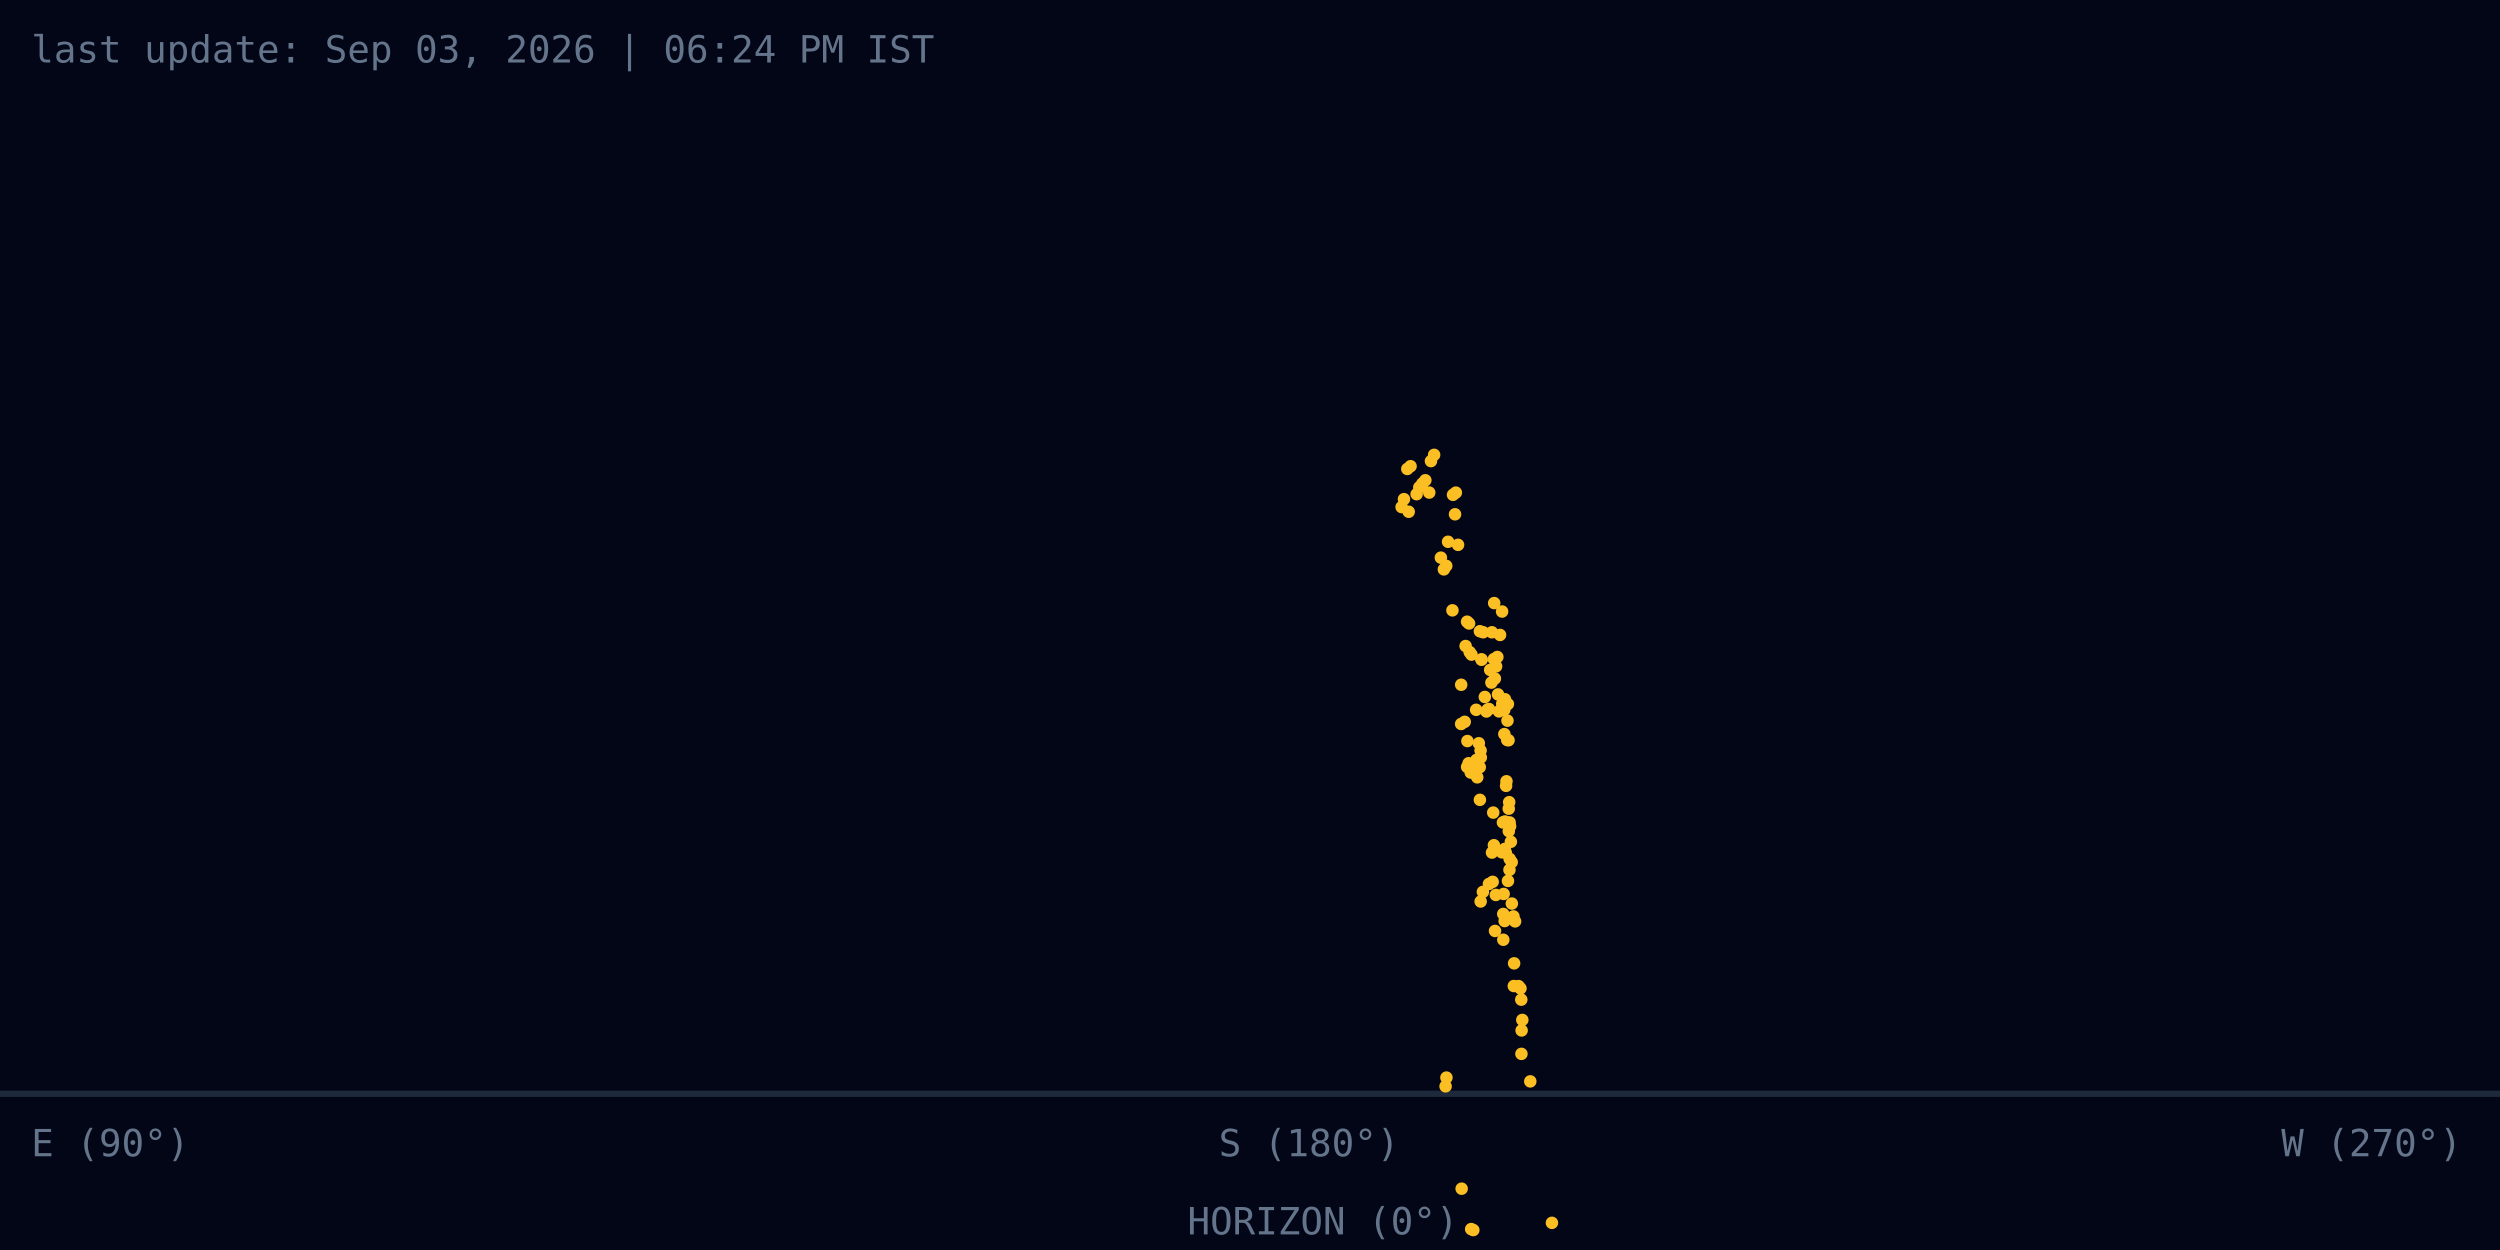
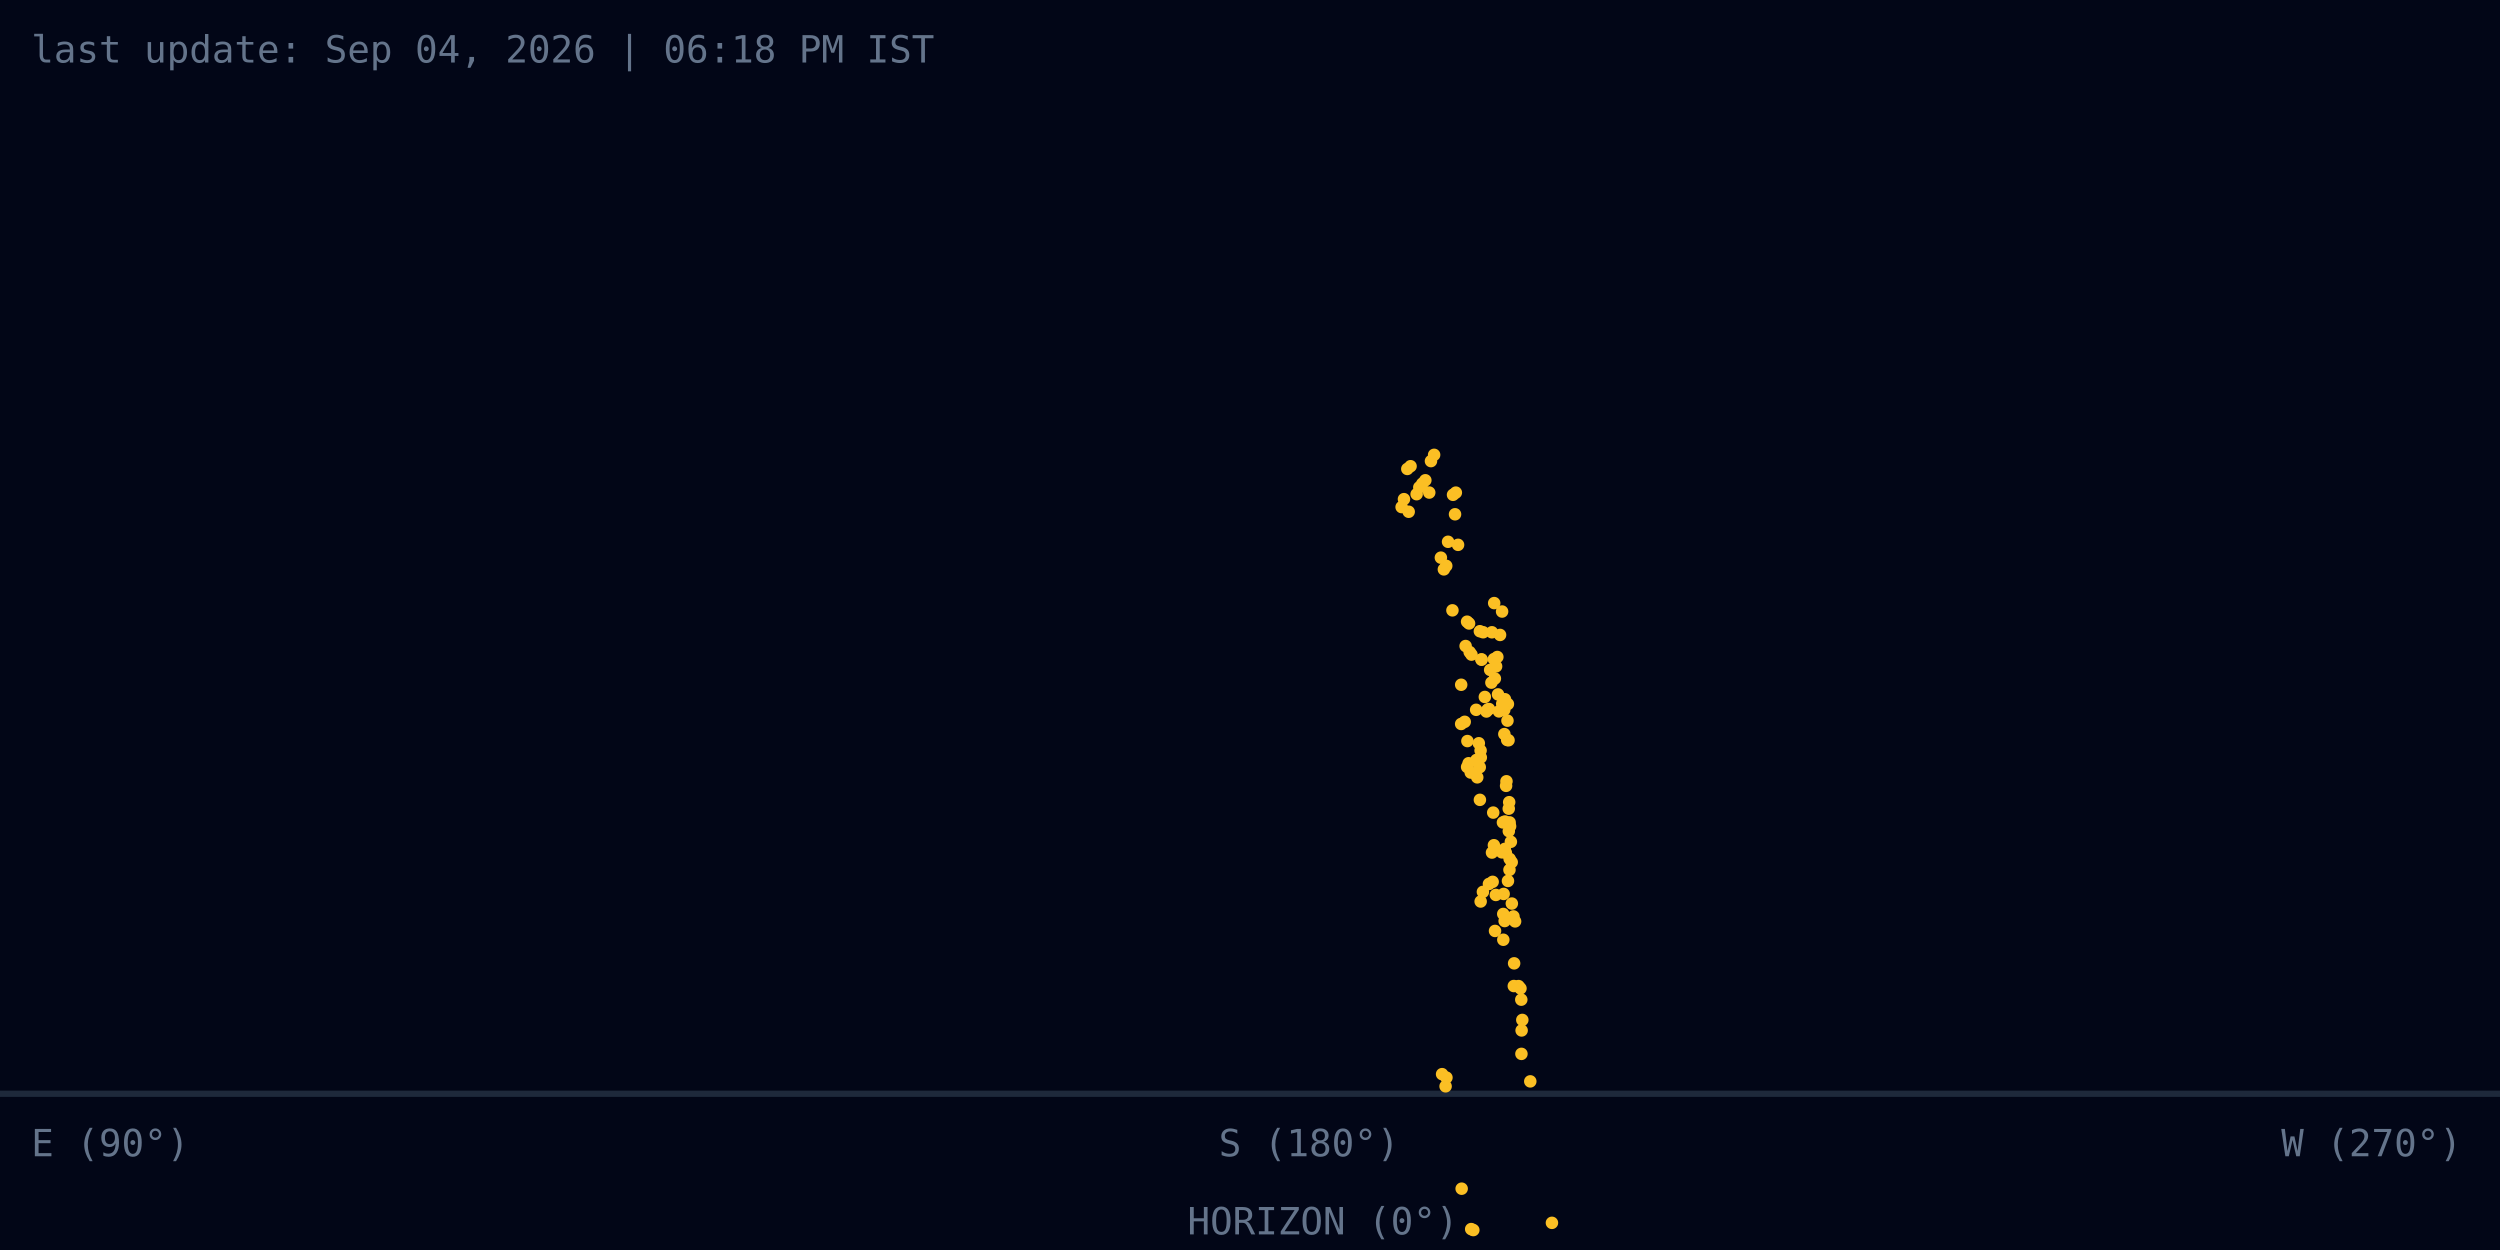
<svg xmlns="http://www.w3.org/2000/svg" width="800" height="400" viewBox="0 0 800 400">
  <rect width="800" height="400" fill="#020617" />
-   <text id="last-update" x="10" y="20" fill="#64748b" font-family="monospace">last update: Sep 03, 2026 | 06:24 PM IST</text>
+   <text id="last-update" x="10" y="20" fill="#64748b" font-family="monospace">last update: Sep 04, 2026 | 06:18 PM IST</text>
  <line x1="0" y1="350" x2="800" y2="350" stroke="#1e293b" stroke-width="2" />
  <text x="380" y="395" fill="#64748b" font-size="12" font-family="monospace">HORIZON (0°)</text>
  <text x="730" y="370" fill="#64748b" font-size="12" font-family="monospace">W (270°)</text>
  <text x="390" y="370" fill="#64748b" font-size="12" font-family="monospace">S (180°)</text>
  <text x="10" y="370" fill="#64748b" font-size="12" font-family="monospace">E (90°)</text>
  <g id="analemma-points">
    <circle cx=" 465.61" cy=" 164.57" r="2" fill="#fbbf24">
 </circle>
    <circle cx=" 467.57" cy=" 231.67" r="2" fill="#fbbf24">
 </circle>
    <circle cx=" 467.58" cy=" 219.12" r="2" fill="#fbbf24">
 </circle>
    <circle cx=" 468.71" cy=" 230.98" r="2" fill="#fbbf24">
 </circle>
    <circle cx=" 469.57" cy=" 237.14" r="2" fill="#fbbf24">
 </circle>
    <circle cx=" 469.00" cy=" 206.73" r="2" fill="#fbbf24">
 </circle>
    <circle cx=" 469.47" cy=" 198.94" r="2" fill="#fbbf24">
 </circle>
    <circle cx=" 470.10" cy=" 199.51" r="2" fill="#fbbf24">
 </circle>
    <circle cx=" 474.53" cy=" 285.41" r="2" fill="#fbbf24">
 </circle>
    <circle cx=" 472.47" cy=" 243.18" r="2" fill="#fbbf24">
 </circle>
    <circle cx=" 473.57" cy=" 255.95" r="2" fill="#fbbf24">
 </circle>
    <circle cx=" 473.22" cy=" 237.84" r="2" fill="#fbbf24">
 </circle>
    <circle cx=" 473.79" cy=" 240.17" r="2" fill="#fbbf24">
 </circle>
    <circle cx=" 473.56" cy=" 201.99" r="2" fill="#fbbf24">
 </circle>
    <circle cx=" 474.09" cy=" 210.99" r="2" fill="#fbbf24">
 </circle>
    <circle cx=" 478.41" cy=" 297.90" r="2" fill="#fbbf24">
 </circle>
    <circle cx=" 477.65" cy=" 282.19" r="2" fill="#fbbf24">
 </circle>
    <circle cx=" 477.44" cy=" 272.82" r="2" fill="#fbbf24">
 </circle>
    <circle cx=" 478.67" cy=" 286.38" r="2" fill="#fbbf24">
 </circle>
    <circle cx=" 478.05" cy=" 270.47" r="2" fill="#fbbf24">
 </circle>
    <circle cx=" 476.85" cy=" 214.37" r="2" fill="#fbbf24">
 </circle>
    <circle cx=" 477.25" cy=" 218.44" r="2" fill="#fbbf24">
 </circle>
    <circle cx=" 481.06" cy=" 300.72" r="2" fill="#fbbf24">
 </circle>
    <circle cx=" 481.04" cy=" 292.47" r="2" fill="#fbbf24">
 </circle>
    <circle cx=" 481.49" cy=" 294.73" r="2" fill="#fbbf24">
 </circle>
    <circle cx=" 481.17" cy=" 286.06" r="2" fill="#fbbf24">
 </circle>
    <circle cx=" 479.37" cy=" 222.21" r="2" fill="#fbbf24">
 </circle>
    <circle cx=" 479.67" cy=" 227.65" r="2" fill="#fbbf24">
 </circle>
    <circle cx=" 498.29" cy=" 411.31" r="2" fill="#fbbf24">
 </circle>
    <circle cx=" 498.34" cy=" 411.53" r="2" fill="#fbbf24">
 </circle>
    <circle cx=" 484.42" cy=" 315.53" r="2" fill="#fbbf24">
 </circle>
    <circle cx=" 486.86" cy=" 337.24" r="2" fill="#fbbf24">
 </circle>
    <circle cx=" 481.87" cy=" 272.88" r="2" fill="#fbbf24">
 </circle>
    <circle cx=" 482.55" cy=" 281.90" r="2" fill="#fbbf24">
 </circle>
    <circle cx=" 481.19" cy=" 226.61" r="2" fill="#fbbf24">
 </circle>
    <circle cx=" 481.39" cy=" 234.91" r="2" fill="#fbbf24">
 </circle>
    <circle cx=" 486.92" cy=" 329.74" r="2" fill="#fbbf24">
 </circle>
    <circle cx=" 483.03" cy=" 278.36" r="2" fill="#fbbf24">
 </circle>
    <circle cx=" 483.79" cy=" 289.14" r="2" fill="#fbbf24">
 </circle>
    <circle cx=" 485.93" cy=" 315.55" r="2" fill="#fbbf24">
 </circle>
    <circle cx=" 484.30" cy=" 293.26" r="2" fill="#fbbf24">
 </circle>
    <circle cx=" 482.30" cy=" 236.80" r="2" fill="#fbbf24">
 </circle>
    <circle cx=" 482.80" cy=" 258.78" r="2" fill="#fbbf24">
 </circle>
    <circle cx=" 501.22" cy=" 413.90" r="2" fill="#fbbf24">
 </circle>
    <circle cx=" 489.69" cy=" 346.04" r="2" fill="#fbbf24">
 </circle>
    <circle cx=" 486.81" cy=" 319.89" r="2" fill="#fbbf24">
 </circle>
    <circle cx=" 484.83" cy=" 294.84" r="2" fill="#fbbf24">
 </circle>
    <circle cx=" 486.55" cy=" 316.29" r="2" fill="#fbbf24">
 </circle>
    <circle cx=" 482.73" cy=" 236.88" r="2" fill="#fbbf24">
 </circle>
    <circle cx=" 483.48" cy=" 269.37" r="2" fill="#fbbf24">
 </circle>
    <circle cx=" 496.62" cy=" 391.31" r="2" fill="#fbbf24">
 </circle>
    <circle cx=" 483.75" cy=" 275.90" r="2" fill="#fbbf24">
 </circle>
    <circle cx=" 483.23" cy=" 264.40" r="2" fill="#fbbf24">
 </circle>
    <circle cx=" 482.94" cy=" 256.70" r="2" fill="#fbbf24">
 </circle>
    <circle cx=" 483.08" cy=" 263.17" r="2" fill="#fbbf24">
 </circle>
    <circle cx=" 482.53" cy=" 225.29" r="2" fill="#fbbf24">
 </circle>
    <circle cx=" 482.39" cy=" 230.61" r="2" fill="#fbbf24">
 </circle>
    <circle cx=" 487.14" cy=" 326.38" r="2" fill="#fbbf24">
 </circle>
    <circle cx=" 482.82" cy=" 265.96" r="2" fill="#fbbf24">
 </circle>
    <circle cx=" 483.09" cy=" 274.84" r="2" fill="#fbbf24">
 </circle>
    <circle cx=" 482.07" cy=" 250.01" r="2" fill="#fbbf24">
 </circle>
    <circle cx=" 481.95" cy=" 251.47" r="2" fill="#fbbf24">
 </circle>
    <circle cx=" 481.58" cy=" 223.76" r="2" fill="#fbbf24">
 </circle>
    <circle cx=" 481.36" cy=" 227.15" r="2" fill="#fbbf24">
 </circle>
    <circle cx=" 484.52" cy=" 308.27" r="2" fill="#fbbf24">
 </circle>
    <circle cx=" 481.59" cy=" 262.88" r="2" fill="#fbbf24">
 </circle>
    <circle cx=" 480.71" cy=" 225.23" r="2" fill="#fbbf24">
 </circle>
    <circle cx=" 481.54" cy=" 271.65" r="2" fill="#fbbf24">
 </circle>
    <circle cx=" 480.94" cy=" 263.18" r="2" fill="#fbbf24">
 </circle>
    <circle cx=" 480.67" cy=" 195.69" r="2" fill="#fbbf24">
 </circle>
    <circle cx=" 480.02" cy=" 203.18" r="2" fill="#fbbf24">
 </circle>
    <circle cx=" 480.62" cy=" 272.75" r="2" fill="#fbbf24">
 </circle>
    <circle cx=" 479.15" cy=" 210.24" r="2" fill="#fbbf24">
 </circle>
    <circle cx=" 478.75" cy=" 213.23" r="2" fill="#fbbf24">
 </circle>
    <circle cx=" 478.36" cy=" 217.14" r="2" fill="#fbbf24">
 </circle>
    <circle cx=" 478.05" cy=" 210.91" r="2" fill="#fbbf24">
 </circle>
    <circle cx=" 478.14" cy=" 192.99" r="2" fill="#fbbf24">
 </circle>
    <circle cx=" 477.41" cy=" 202.33" r="2" fill="#fbbf24">
 </circle>
    <circle cx=" 477.83" cy=" 260.03" r="2" fill="#fbbf24">
 </circle>
    <circle cx=" 476.48" cy=" 226.89" r="2" fill="#fbbf24">
 </circle>
    <circle cx=" 476.07" cy=" 227.06" r="2" fill="#fbbf24">
 </circle>
    <circle cx=" 475.66" cy=" 227.68" r="2" fill="#fbbf24">
 </circle>
    <circle cx=" 475.15" cy=" 223.03" r="2" fill="#fbbf24">
 </circle>
    <circle cx=" 474.61" cy=" 202.32" r="2" fill="#fbbf24">
 </circle>
    <circle cx=" 474.09" cy=" 211.11" r="2" fill="#fbbf24">
 </circle>
    <circle cx=" 476.46" cy=" 282.87" r="2" fill="#fbbf24">
 </circle>
    <circle cx=" 473.86" cy=" 242.39" r="2" fill="#fbbf24">
 </circle>
    <circle cx=" 473.52" cy=" 245.50" r="2" fill="#fbbf24">
 </circle>
    <circle cx=" 472.37" cy=" 227.14" r="2" fill="#fbbf24">
 </circle>
    <circle cx=" 472.72" cy=" 248.75" r="2" fill="#fbbf24">
 </circle>
    <circle cx=" 470.88" cy=" 209.48" r="2" fill="#fbbf24">
 </circle>
    <circle cx=" 470.29" cy=" 208.66" r="2" fill="#fbbf24">
 </circle>
    <circle cx=" 473.81" cy=" 288.48" r="2" fill="#fbbf24">
 </circle>
    <circle cx=" 470.64" cy=" 247.22" r="2" fill="#fbbf24">
 </circle>
    <circle cx=" 469.96" cy=" 244.24" r="2" fill="#fbbf24">
 </circle>
    <circle cx=" 469.48" cy=" 245.43" r="2" fill="#fbbf24">
 </circle>
    <circle cx=" 466.58" cy=" 174.35" r="2" fill="#fbbf24">
 </circle>
    <circle cx=" 465.87" cy=" 157.64" r="2" fill="#fbbf24">
 </circle>
    <circle cx=" 464.97" cy=" 158.34" r="2" fill="#fbbf24">
 </circle>
    <circle cx=" 464.78" cy=" 195.31" r="2" fill="#fbbf24">
 </circle>
    <circle cx=" 463.38" cy=" 173.37" r="2" fill="#fbbf24">
 </circle>
    <circle cx=" 462.80" cy=" 181.08" r="2" fill="#fbbf24">
 </circle>
    <circle cx=" 462.04" cy=" 182.20" r="2" fill="#fbbf24">
 </circle>
    <circle cx=" 461.08" cy=" 178.45" r="2" fill="#fbbf24">
 </circle>
    <circle cx=" 458.92" cy=" 145.55" r="2" fill="#fbbf24">
 </circle>
    <circle cx=" 457.91" cy=" 147.55" r="2" fill="#fbbf24">
 </circle>
    <circle cx=" 457.36" cy=" 157.62" r="2" fill="#fbbf24">
 </circle>
    <circle cx=" 456.11" cy=" 153.69" r="2" fill="#fbbf24">
 </circle>
    <circle cx=" 455.13" cy=" 154.77" r="2" fill="#fbbf24">
 </circle>
    <circle cx=" 454.18" cy=" 155.94" r="2" fill="#fbbf24">
 </circle>
    <circle cx=" 453.32" cy=" 158.14" r="2" fill="#fbbf24">
 </circle>
    <circle cx=" 451.38" cy=" 149.19" r="2" fill="#fbbf24">
 </circle>
    <circle cx=" 450.34" cy=" 150.06" r="2" fill="#fbbf24">
 </circle>
    <circle cx=" 450.78" cy=" 163.76" r="2" fill="#fbbf24">
 </circle>
    <circle cx=" 449.27" cy=" 159.73" r="2" fill="#fbbf24">
 </circle>
    <circle cx=" 448.52" cy=" 162.26" r="2" fill="#fbbf24">
 </circle>
    <circle cx=" 20.26" cy=" 571.97" r="2" fill="#fbbf24">
 </circle>
    <circle cx=" 74.33" cy=" 546.37" r="2" fill="#fbbf24">
 </circle>
    <circle cx=" 471.46" cy=" 393.62" r="2" fill="#fbbf24">
 </circle>
    <circle cx=" 470.78" cy=" 393.31" r="2" fill="#fbbf24">
 </circle>
    <circle cx=" 495.37" cy=" 503.27" r="2" fill="#fbbf24">
 </circle>
    <circle cx=" 467.73" cy=" 380.38" r="2" fill="#fbbf24">
 </circle>
    <circle cx=" 462.86" cy=" 344.83" r="2" fill="#fbbf24">
 </circle>
    <circle cx=" 462.59" cy=" 347.62" r="2" fill="#fbbf24">
 </circle>
+     <circle cx=" 461.47" cy=" 343.73" r="2" fill="#fbbf24">
+  </circle>
  </g>
</svg>
